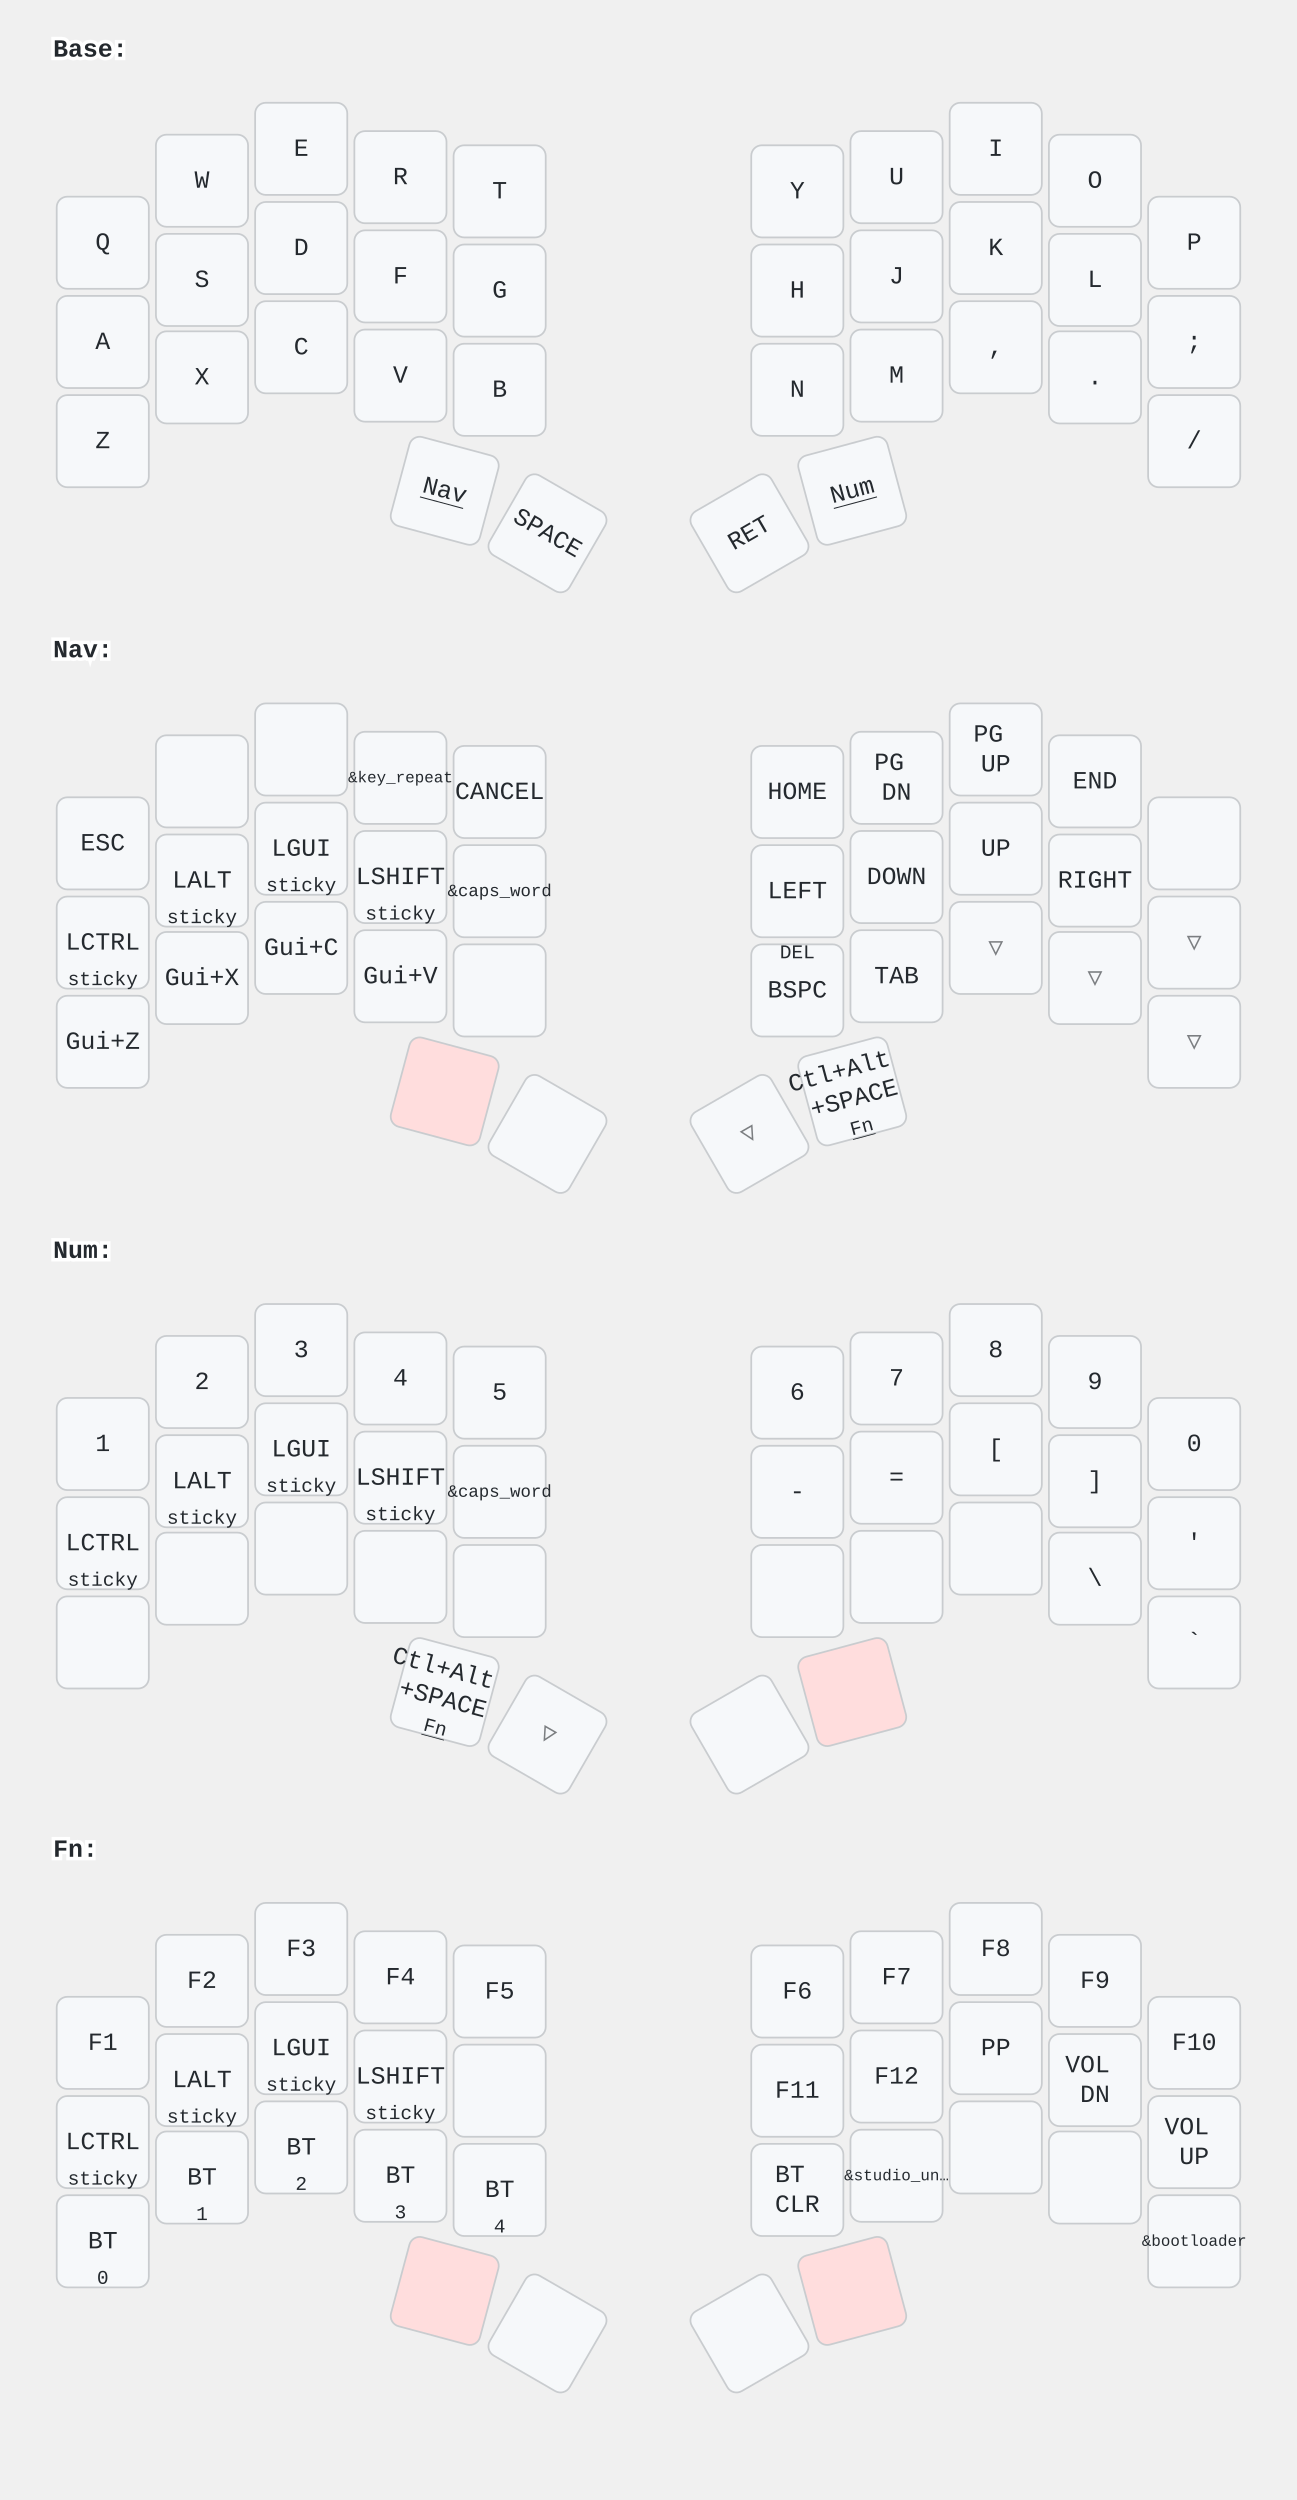
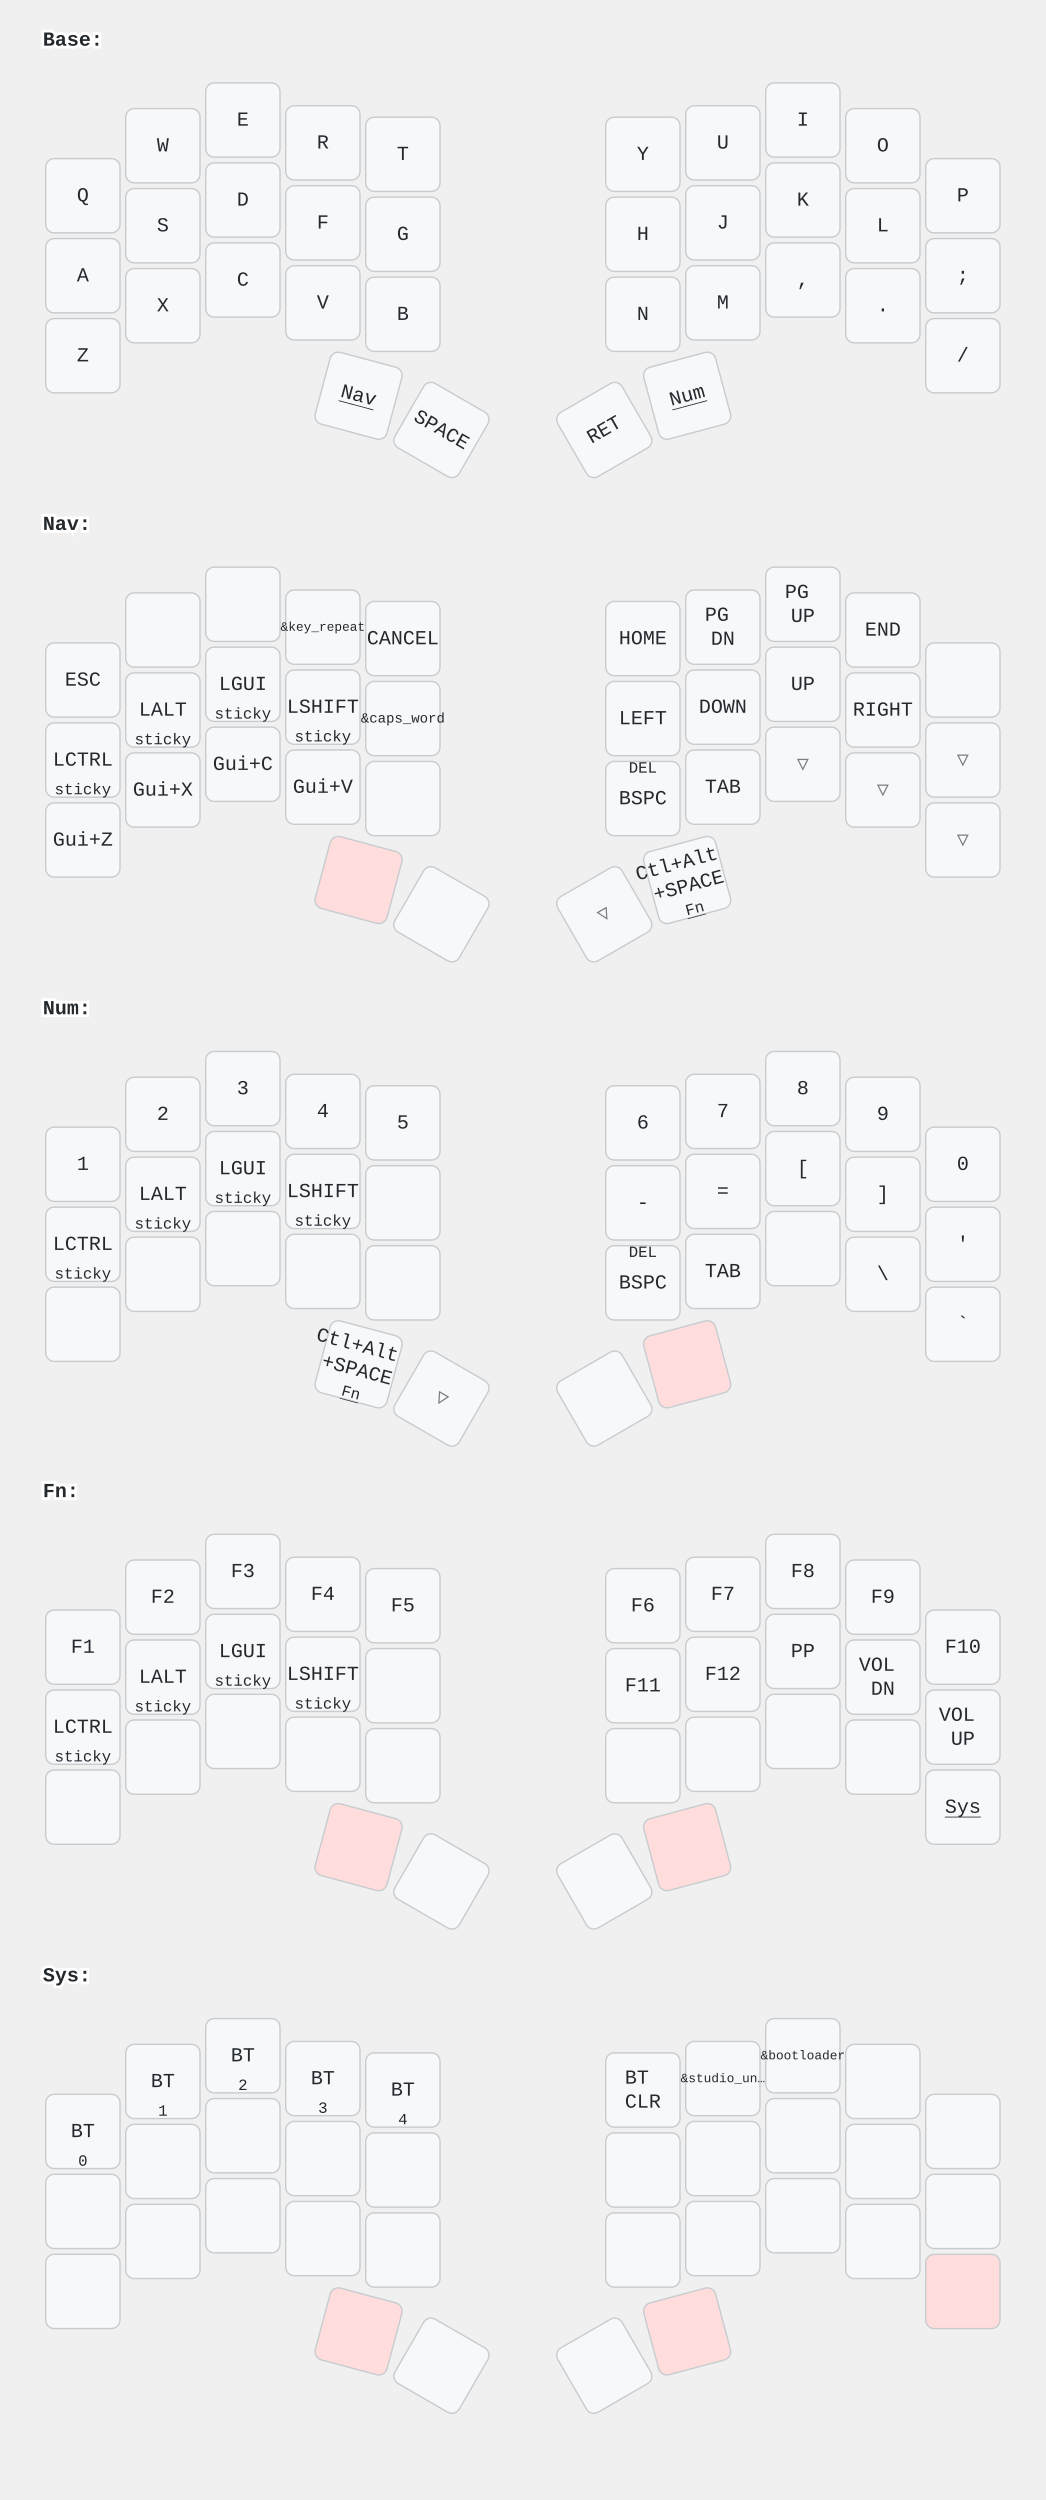
- <svg xmlns="http://www.w3.org/2000/svg" width="732" height="1411" viewBox="0 0 732 1411" class="keymap">
+ <svg xmlns="http://www.w3.org/2000/svg" width="732" height="1750" viewBox="0 0 732 1750" class="keymap">
  <style>/* inherit to force styles through use tags */
svg path {
    fill: inherit;
}

/* font and background color specifications */
svg.keymap {
    font-family: SFMono-Regular,Consolas,Liberation Mono,Menlo,monospace;
    font-size: 14px;
    font-kerning: normal;
    text-rendering: optimizeLegibility;
    fill: #24292e;
}

/* default key styling */
rect.key {
    fill: #f6f8fa;
}

rect.key, rect.combo {
    stroke: #c9cccf;
    stroke-width: 1;
}

/* default key side styling, only used is draw_key_sides is set */
rect.side {
    filter: brightness(90%);
}

/* color accent for combo boxes */
rect.combo, rect.combo-separate {
    fill: #cdf;
}

/* color accent for held keys */
rect.held, rect.combo.held {
    fill: #fdd;
}

/* color accent for ghost (optional) keys */
rect.ghost, rect.combo.ghost {
    stroke-dasharray: 4, 4;
    stroke-width: 2;
}

text {
    text-anchor: middle;
    dominant-baseline: middle;
}

/* styling for layer labels */
text.label {
    font-weight: bold;
    text-anchor: start;
    stroke: white;
    stroke-width: 4;
    paint-order: stroke;
}

/* styling for optional footer */
text.footer {
    text-anchor: end;
    dominant-baseline: auto;
    stroke: white;
    stroke-width: 4;
    paint-order: stroke;
}

/* styling for combo tap, and key non-tap label text */
text.combo, text.hold, text.shifted, text.left, text.right, text.tl, text.tr, text.bl, text.br {
    font-size: 11px;
}

text.hold, text.bl, text.br {
    text-anchor: middle;
    dominant-baseline: auto;
}

text.shifted, text.tl, text.tr {
    text-anchor: middle;
    dominant-baseline: hanging;
}

text.left, text.tl, text.bl {
    text-anchor: start;
}

text.right, text.tr, text.br {
    text-anchor: end;
}

text.layer-activator {
    text-decoration: underline;
}

/* styling for hold/shifted label text in combo box */
text.combo.hold, text.combo.shifted, text.combo.left, text.combo.right {
    font-size: 8px;
}

/* lighter symbol for transparent keys */
text.trans {
    fill: #7b7e81;
}

/* styling for combo dendrons */
path.combo {
    stroke-width: 1;
    stroke: gray;
    fill: none;
}

/* Start Tabler Icons Cleanup */
/* cannot use height/width with glyphs */
.icon-tabler &gt; path {
    fill: inherit;
    stroke: inherit;
    stroke-width: 2;
}
/* hide tabler's default box */
.icon-tabler &gt; path[stroke="none"][fill="none"] {
    visibility: hidden;
}
/* End Tabler Icons Cleanup */
</style>
  <g transform="translate(30, 0)" class="layer-Base">
    <text x="0" y="28" class="label" id="Base">Base:</text>
    <g transform="translate(0, 56)">
      <g transform="translate(28, 81)" class="key keypos-0">
        <rect rx="6" ry="6" x="-26" y="-26" width="52" height="52" class="key" />
        <text x="0" y="0" class="key tap">Q</text>
      </g>
      <g transform="translate(84, 46)" class="key keypos-1">
        <rect rx="6" ry="6" x="-26" y="-26" width="52" height="52" class="key" />
        <text x="0" y="0" class="key tap">W</text>
      </g>
      <g transform="translate(140, 28)" class="key keypos-2">
        <rect rx="6" ry="6" x="-26" y="-26" width="52" height="52" class="key" />
        <text x="0" y="0" class="key tap">E</text>
      </g>
      <g transform="translate(196, 44)" class="key keypos-3">
        <rect rx="6" ry="6" x="-26" y="-26" width="52" height="52" class="key" />
        <text x="0" y="0" class="key tap">R</text>
      </g>
      <g transform="translate(252, 52)" class="key keypos-4">
        <rect rx="6" ry="6" x="-26" y="-26" width="52" height="52" class="key" />
        <text x="0" y="0" class="key tap">T</text>
      </g>
      <g transform="translate(420, 52)" class="key keypos-5">
        <rect rx="6" ry="6" x="-26" y="-26" width="52" height="52" class="key" />
        <text x="0" y="0" class="key tap">Y</text>
      </g>
      <g transform="translate(476, 44)" class="key keypos-6">
        <rect rx="6" ry="6" x="-26" y="-26" width="52" height="52" class="key" />
        <text x="0" y="0" class="key tap">U</text>
      </g>
      <g transform="translate(532, 28)" class="key keypos-7">
        <rect rx="6" ry="6" x="-26" y="-26" width="52" height="52" class="key" />
        <text x="0" y="0" class="key tap">I</text>
      </g>
      <g transform="translate(588, 46)" class="key keypos-8">
        <rect rx="6" ry="6" x="-26" y="-26" width="52" height="52" class="key" />
        <text x="0" y="0" class="key tap">O</text>
      </g>
      <g transform="translate(644, 81)" class="key keypos-9">
        <rect rx="6" ry="6" x="-26" y="-26" width="52" height="52" class="key" />
        <text x="0" y="0" class="key tap">P</text>
      </g>
      <g transform="translate(28, 137)" class="key keypos-10">
        <rect rx="6" ry="6" x="-26" y="-26" width="52" height="52" class="key" />
        <text x="0" y="0" class="key tap">A</text>
      </g>
      <g transform="translate(84, 102)" class="key keypos-11">
        <rect rx="6" ry="6" x="-26" y="-26" width="52" height="52" class="key" />
        <text x="0" y="0" class="key tap">S</text>
      </g>
      <g transform="translate(140, 84)" class="key keypos-12">
        <rect rx="6" ry="6" x="-26" y="-26" width="52" height="52" class="key" />
        <text x="0" y="0" class="key tap">D</text>
      </g>
      <g transform="translate(196, 100)" class="key keypos-13">
        <rect rx="6" ry="6" x="-26" y="-26" width="52" height="52" class="key" />
        <text x="0" y="0" class="key tap">F</text>
      </g>
      <g transform="translate(252, 108)" class="key keypos-14">
        <rect rx="6" ry="6" x="-26" y="-26" width="52" height="52" class="key" />
        <text x="0" y="0" class="key tap">G</text>
      </g>
      <g transform="translate(420, 108)" class="key keypos-15">
        <rect rx="6" ry="6" x="-26" y="-26" width="52" height="52" class="key" />
        <text x="0" y="0" class="key tap">H</text>
      </g>
      <g transform="translate(476, 100)" class="key keypos-16">
        <rect rx="6" ry="6" x="-26" y="-26" width="52" height="52" class="key" />
        <text x="0" y="0" class="key tap">J</text>
      </g>
      <g transform="translate(532, 84)" class="key keypos-17">
        <rect rx="6" ry="6" x="-26" y="-26" width="52" height="52" class="key" />
        <text x="0" y="0" class="key tap">K</text>
      </g>
      <g transform="translate(588, 102)" class="key keypos-18">
        <rect rx="6" ry="6" x="-26" y="-26" width="52" height="52" class="key" />
        <text x="0" y="0" class="key tap">L</text>
      </g>
      <g transform="translate(644, 137)" class="key keypos-19">
        <rect rx="6" ry="6" x="-26" y="-26" width="52" height="52" class="key" />
        <text x="0" y="0" class="key tap">;</text>
      </g>
      <g transform="translate(28, 193)" class="key keypos-20">
        <rect rx="6" ry="6" x="-26" y="-26" width="52" height="52" class="key" />
        <text x="0" y="0" class="key tap">Z</text>
      </g>
-       <g transform="translate(84, 157)" class="key keypos-21">
+       <g transform="translate(84, 158)" class="key keypos-21">
        <rect rx="6" ry="6" x="-26" y="-26" width="52" height="52" class="key" />
        <text x="0" y="0" class="key tap">X</text>
      </g>
      <g transform="translate(140, 140)" class="key keypos-22">
        <rect rx="6" ry="6" x="-26" y="-26" width="52" height="52" class="key" />
        <text x="0" y="0" class="key tap">C</text>
      </g>
      <g transform="translate(196, 156)" class="key keypos-23">
        <rect rx="6" ry="6" x="-26" y="-26" width="52" height="52" class="key" />
        <text x="0" y="0" class="key tap">V</text>
      </g>
      <g transform="translate(252, 164)" class="key keypos-24">
        <rect rx="6" ry="6" x="-26" y="-26" width="52" height="52" class="key" />
        <text x="0" y="0" class="key tap">B</text>
      </g>
      <g transform="translate(420, 164)" class="key keypos-25">
        <rect rx="6" ry="6" x="-26" y="-26" width="52" height="52" class="key" />
        <text x="0" y="0" class="key tap">N</text>
      </g>
      <g transform="translate(476, 156)" class="key keypos-26">
        <rect rx="6" ry="6" x="-26" y="-26" width="52" height="52" class="key" />
        <text x="0" y="0" class="key tap">M</text>
      </g>
      <g transform="translate(532, 140)" class="key keypos-27">
        <rect rx="6" ry="6" x="-26" y="-26" width="52" height="52" class="key" />
        <text x="0" y="0" class="key tap">,</text>
      </g>
-       <g transform="translate(588, 157)" class="key keypos-28">
+       <g transform="translate(588, 158)" class="key keypos-28">
        <rect rx="6" ry="6" x="-26" y="-26" width="52" height="52" class="key" />
        <text x="0" y="0" class="key tap">.</text>
      </g>
      <g transform="translate(644, 193)" class="key keypos-29">
        <rect rx="6" ry="6" x="-26" y="-26" width="52" height="52" class="key" />
        <text x="0" y="0" class="key tap">/</text>
      </g>
      <g transform="translate(221, 221) rotate(15.0)" class="key keypos-30">
        <rect rx="6" ry="6" x="-26" y="-26" width="52" height="52" class="key" />
        <a href="#Nav">
          <text x="0" y="0" class="key tap layer-activator">Nav</text>
        </a>
      </g>
      <g transform="translate(279, 245) rotate(30.0)" class="key keypos-31">
        <rect rx="6" ry="6" x="-26" y="-26" width="52" height="52" class="key" />
        <text x="0" y="0" class="key tap">SPACE</text>
      </g>
      <g transform="translate(393, 245) rotate(-30.0)" class="key keypos-32">
        <rect rx="6" ry="6" x="-26" y="-26" width="52" height="52" class="key" />
        <text x="0" y="0" class="key tap">RET</text>
      </g>
      <g transform="translate(451, 221) rotate(-15.0)" class="key keypos-33">
        <rect rx="6" ry="6" x="-26" y="-26" width="52" height="52" class="key" />
        <a href="#Num">
          <text x="0" y="0" class="key tap layer-activator">Num</text>
        </a>
      </g>
    </g>
  </g>
  <g transform="translate(30, 339)" class="layer-Nav">
    <text x="0" y="28" class="label" id="Nav">Nav:</text>
    <g transform="translate(0, 56)">
      <g transform="translate(28, 81)" class="key keypos-0">
        <rect rx="6" ry="6" x="-26" y="-26" width="52" height="52" class="key" />
        <text x="0" y="0" class="key tap">ESC</text>
      </g>
      <g transform="translate(84, 46)" class="key keypos-1">
        <rect rx="6" ry="6" x="-26" y="-26" width="52" height="52" class="key" />
      </g>
      <g transform="translate(140, 28)" class="key keypos-2">
        <rect rx="6" ry="6" x="-26" y="-26" width="52" height="52" class="key" />
      </g>
      <g transform="translate(196, 44)" class="key keypos-3">
        <rect rx="6" ry="6" x="-26" y="-26" width="52" height="52" class="key" />
        <text x="0" y="0" class="key tap">
          <tspan style="font-size: 64%">&amp;key_repeat</tspan>
        </text>
      </g>
      <g transform="translate(252, 52)" class="key keypos-4">
        <rect rx="6" ry="6" x="-26" y="-26" width="52" height="52" class="key" />
        <text x="0" y="0" class="key tap">CANCEL</text>
      </g>
      <g transform="translate(420, 52)" class="key keypos-5">
        <rect rx="6" ry="6" x="-26" y="-26" width="52" height="52" class="key" />
        <text x="0" y="0" class="key tap">HOME</text>
      </g>
      <g transform="translate(476, 44)" class="key keypos-6">
        <rect rx="6" ry="6" x="-26" y="-26" width="52" height="52" class="key" />
        <text x="0" y="0" class="key tap">
          <tspan x="0" dy="-0.6em">PG</tspan>
          <tspan x="0" dy="1.2em">DN</tspan>
        </text>
      </g>
      <g transform="translate(532, 28)" class="key keypos-7">
        <rect rx="6" ry="6" x="-26" y="-26" width="52" height="52" class="key" />
        <text x="0" y="0" class="key tap">
          <tspan x="0" dy="-0.6em">PG</tspan>
          <tspan x="0" dy="1.2em">UP</tspan>
        </text>
      </g>
      <g transform="translate(588, 46)" class="key keypos-8">
        <rect rx="6" ry="6" x="-26" y="-26" width="52" height="52" class="key" />
        <text x="0" y="0" class="key tap">END</text>
      </g>
      <g transform="translate(644, 81)" class="key keypos-9">
        <rect rx="6" ry="6" x="-26" y="-26" width="52" height="52" class="key" />
      </g>
      <g transform="translate(28, 137)" class="key keypos-10">
        <rect rx="6" ry="6" x="-26" y="-26" width="52" height="52" class="key" />
        <text x="0" y="0" class="key tap">LCTRL</text>
        <text x="0" y="24" class="key hold">sticky</text>
      </g>
      <g transform="translate(84, 102)" class="key keypos-11">
        <rect rx="6" ry="6" x="-26" y="-26" width="52" height="52" class="key" />
        <text x="0" y="0" class="key tap">LALT</text>
        <text x="0" y="24" class="key hold">sticky</text>
      </g>
      <g transform="translate(140, 84)" class="key keypos-12">
        <rect rx="6" ry="6" x="-26" y="-26" width="52" height="52" class="key" />
        <text x="0" y="0" class="key tap">LGUI</text>
        <text x="0" y="24" class="key hold">sticky</text>
      </g>
      <g transform="translate(196, 100)" class="key keypos-13">
        <rect rx="6" ry="6" x="-26" y="-26" width="52" height="52" class="key" />
        <text x="0" y="0" class="key tap">LSHIFT</text>
        <text x="0" y="24" class="key hold">sticky</text>
      </g>
      <g transform="translate(252, 108)" class="key keypos-14">
        <rect rx="6" ry="6" x="-26" y="-26" width="52" height="52" class="key" />
        <text x="0" y="0" class="key tap">
          <tspan style="font-size: 70%">&amp;caps_word</tspan>
        </text>
      </g>
      <g transform="translate(420, 108)" class="key keypos-15">
        <rect rx="6" ry="6" x="-26" y="-26" width="52" height="52" class="key" />
        <text x="0" y="0" class="key tap">LEFT</text>
      </g>
      <g transform="translate(476, 100)" class="key keypos-16">
        <rect rx="6" ry="6" x="-26" y="-26" width="52" height="52" class="key" />
        <text x="0" y="0" class="key tap">DOWN</text>
      </g>
      <g transform="translate(532, 84)" class="key keypos-17">
        <rect rx="6" ry="6" x="-26" y="-26" width="52" height="52" class="key" />
        <text x="0" y="0" class="key tap">UP</text>
      </g>
      <g transform="translate(588, 102)" class="key keypos-18">
        <rect rx="6" ry="6" x="-26" y="-26" width="52" height="52" class="key" />
        <text x="0" y="0" class="key tap">RIGHT</text>
      </g>
      <g transform="translate(644, 137)" class="key trans keypos-19">
        <rect rx="6" ry="6" x="-26" y="-26" width="52" height="52" class="key trans" />
        <text x="0" y="0" class="key trans tap">▽</text>
      </g>
      <g transform="translate(28, 193)" class="key keypos-20">
        <rect rx="6" ry="6" x="-26" y="-26" width="52" height="52" class="key" />
        <text x="0" y="0" class="key tap">Gui+Z</text>
      </g>
-       <g transform="translate(84, 157)" class="key keypos-21">
+       <g transform="translate(84, 158)" class="key keypos-21">
        <rect rx="6" ry="6" x="-26" y="-26" width="52" height="52" class="key" />
        <text x="0" y="0" class="key tap">Gui+X</text>
      </g>
      <g transform="translate(140, 140)" class="key keypos-22">
        <rect rx="6" ry="6" x="-26" y="-26" width="52" height="52" class="key" />
        <text x="0" y="0" class="key tap">Gui+C</text>
      </g>
      <g transform="translate(196, 156)" class="key keypos-23">
        <rect rx="6" ry="6" x="-26" y="-26" width="52" height="52" class="key" />
        <text x="0" y="0" class="key tap">Gui+V</text>
      </g>
      <g transform="translate(252, 164)" class="key keypos-24">
        <rect rx="6" ry="6" x="-26" y="-26" width="52" height="52" class="key" />
      </g>
      <g transform="translate(420, 164)" class="key keypos-25">
        <rect rx="6" ry="6" x="-26" y="-26" width="52" height="52" class="key" />
        <text x="0" y="0" class="key tap">BSPC</text>
        <text x="0" y="-24" class="key shifted">DEL</text>
      </g>
      <g transform="translate(476, 156)" class="key keypos-26">
        <rect rx="6" ry="6" x="-26" y="-26" width="52" height="52" class="key" />
        <text x="0" y="0" class="key tap">TAB</text>
      </g>
      <g transform="translate(532, 140)" class="key trans keypos-27">
        <rect rx="6" ry="6" x="-26" y="-26" width="52" height="52" class="key trans" />
        <text x="0" y="0" class="key trans tap">▽</text>
      </g>
-       <g transform="translate(588, 157)" class="key trans keypos-28">
+       <g transform="translate(588, 158)" class="key trans keypos-28">
        <rect rx="6" ry="6" x="-26" y="-26" width="52" height="52" class="key trans" />
        <text x="0" y="0" class="key trans tap">▽</text>
      </g>
      <g transform="translate(644, 193)" class="key trans keypos-29">
        <rect rx="6" ry="6" x="-26" y="-26" width="52" height="52" class="key trans" />
        <text x="0" y="0" class="key trans tap">▽</text>
      </g>
      <g transform="translate(221, 221) rotate(15.0)" class="key held keypos-30">
        <rect rx="6" ry="6" x="-26" y="-26" width="52" height="52" class="key held" />
      </g>
      <g transform="translate(279, 245) rotate(30.0)" class="key keypos-31">
        <rect rx="6" ry="6" x="-26" y="-26" width="52" height="52" class="key" />
      </g>
      <g transform="translate(393, 245) rotate(-30.0)" class="key trans keypos-32">
        <rect rx="6" ry="6" x="-26" y="-26" width="52" height="52" class="key trans" />
        <text x="0" y="0" class="key trans tap">▽</text>
      </g>
      <g transform="translate(451, 221) rotate(-15.0)" class="key keypos-33">
        <rect rx="6" ry="6" x="-26" y="-26" width="52" height="52" class="key" />
        <text x="0" y="0" class="key tap">
          <tspan x="0" dy="-0.9em">Ctl+Alt</tspan>
          <tspan x="0" dy="1.2em">+SPACE</tspan>
        </text>
        <a href="#Fn">
          <text x="0" y="24" class="key hold layer-activator">Fn</text>
        </a>
      </g>
    </g>
  </g>
  <g transform="translate(30, 678)" class="layer-Num">
    <text x="0" y="28" class="label" id="Num">Num:</text>
    <g transform="translate(0, 56)">
      <g transform="translate(28, 81)" class="key keypos-0">
        <rect rx="6" ry="6" x="-26" y="-26" width="52" height="52" class="key" />
        <text x="0" y="0" class="key tap">1</text>
      </g>
      <g transform="translate(84, 46)" class="key keypos-1">
        <rect rx="6" ry="6" x="-26" y="-26" width="52" height="52" class="key" />
        <text x="0" y="0" class="key tap">2</text>
      </g>
      <g transform="translate(140, 28)" class="key keypos-2">
        <rect rx="6" ry="6" x="-26" y="-26" width="52" height="52" class="key" />
        <text x="0" y="0" class="key tap">3</text>
      </g>
      <g transform="translate(196, 44)" class="key keypos-3">
        <rect rx="6" ry="6" x="-26" y="-26" width="52" height="52" class="key" />
        <text x="0" y="0" class="key tap">4</text>
      </g>
      <g transform="translate(252, 52)" class="key keypos-4">
        <rect rx="6" ry="6" x="-26" y="-26" width="52" height="52" class="key" />
        <text x="0" y="0" class="key tap">5</text>
      </g>
      <g transform="translate(420, 52)" class="key keypos-5">
        <rect rx="6" ry="6" x="-26" y="-26" width="52" height="52" class="key" />
        <text x="0" y="0" class="key tap">6</text>
      </g>
      <g transform="translate(476, 44)" class="key keypos-6">
        <rect rx="6" ry="6" x="-26" y="-26" width="52" height="52" class="key" />
        <text x="0" y="0" class="key tap">7</text>
      </g>
      <g transform="translate(532, 28)" class="key keypos-7">
        <rect rx="6" ry="6" x="-26" y="-26" width="52" height="52" class="key" />
        <text x="0" y="0" class="key tap">8</text>
      </g>
      <g transform="translate(588, 46)" class="key keypos-8">
        <rect rx="6" ry="6" x="-26" y="-26" width="52" height="52" class="key" />
        <text x="0" y="0" class="key tap">9</text>
      </g>
      <g transform="translate(644, 81)" class="key keypos-9">
        <rect rx="6" ry="6" x="-26" y="-26" width="52" height="52" class="key" />
        <text x="0" y="0" class="key tap">0</text>
      </g>
      <g transform="translate(28, 137)" class="key keypos-10">
        <rect rx="6" ry="6" x="-26" y="-26" width="52" height="52" class="key" />
        <text x="0" y="0" class="key tap">LCTRL</text>
        <text x="0" y="24" class="key hold">sticky</text>
      </g>
      <g transform="translate(84, 102)" class="key keypos-11">
        <rect rx="6" ry="6" x="-26" y="-26" width="52" height="52" class="key" />
        <text x="0" y="0" class="key tap">LALT</text>
        <text x="0" y="24" class="key hold">sticky</text>
      </g>
      <g transform="translate(140, 84)" class="key keypos-12">
        <rect rx="6" ry="6" x="-26" y="-26" width="52" height="52" class="key" />
        <text x="0" y="0" class="key tap">LGUI</text>
        <text x="0" y="24" class="key hold">sticky</text>
      </g>
      <g transform="translate(196, 100)" class="key keypos-13">
        <rect rx="6" ry="6" x="-26" y="-26" width="52" height="52" class="key" />
        <text x="0" y="0" class="key tap">LSHIFT</text>
        <text x="0" y="24" class="key hold">sticky</text>
      </g>
      <g transform="translate(252, 108)" class="key keypos-14">
        <rect rx="6" ry="6" x="-26" y="-26" width="52" height="52" class="key" />
-         <text x="0" y="0" class="key tap">
-           <tspan style="font-size: 70%">&amp;caps_word</tspan>
-         </text>
      </g>
      <g transform="translate(420, 108)" class="key keypos-15">
        <rect rx="6" ry="6" x="-26" y="-26" width="52" height="52" class="key" />
        <text x="0" y="0" class="key tap">-</text>
      </g>
      <g transform="translate(476, 100)" class="key keypos-16">
        <rect rx="6" ry="6" x="-26" y="-26" width="52" height="52" class="key" />
        <text x="0" y="0" class="key tap">=</text>
      </g>
      <g transform="translate(532, 84)" class="key keypos-17">
        <rect rx="6" ry="6" x="-26" y="-26" width="52" height="52" class="key" />
        <text x="0" y="0" class="key tap">[</text>
      </g>
      <g transform="translate(588, 102)" class="key keypos-18">
        <rect rx="6" ry="6" x="-26" y="-26" width="52" height="52" class="key" />
        <text x="0" y="0" class="key tap">]</text>
      </g>
      <g transform="translate(644, 137)" class="key keypos-19">
        <rect rx="6" ry="6" x="-26" y="-26" width="52" height="52" class="key" />
        <text x="0" y="0" class="key tap">'</text>
      </g>
      <g transform="translate(28, 193)" class="key keypos-20">
        <rect rx="6" ry="6" x="-26" y="-26" width="52" height="52" class="key" />
      </g>
-       <g transform="translate(84, 157)" class="key keypos-21">
+       <g transform="translate(84, 158)" class="key keypos-21">
        <rect rx="6" ry="6" x="-26" y="-26" width="52" height="52" class="key" />
      </g>
      <g transform="translate(140, 140)" class="key keypos-22">
        <rect rx="6" ry="6" x="-26" y="-26" width="52" height="52" class="key" />
      </g>
      <g transform="translate(196, 156)" class="key keypos-23">
        <rect rx="6" ry="6" x="-26" y="-26" width="52" height="52" class="key" />
      </g>
      <g transform="translate(252, 164)" class="key keypos-24">
        <rect rx="6" ry="6" x="-26" y="-26" width="52" height="52" class="key" />
      </g>
      <g transform="translate(420, 164)" class="key keypos-25">
        <rect rx="6" ry="6" x="-26" y="-26" width="52" height="52" class="key" />
+         <text x="0" y="0" class="key tap">BSPC</text>
+         <text x="0" y="-24" class="key shifted">DEL</text>
      </g>
      <g transform="translate(476, 156)" class="key keypos-26">
        <rect rx="6" ry="6" x="-26" y="-26" width="52" height="52" class="key" />
+         <text x="0" y="0" class="key tap">TAB</text>
      </g>
      <g transform="translate(532, 140)" class="key keypos-27">
        <rect rx="6" ry="6" x="-26" y="-26" width="52" height="52" class="key" />
      </g>
-       <g transform="translate(588, 157)" class="key keypos-28">
+       <g transform="translate(588, 158)" class="key keypos-28">
        <rect rx="6" ry="6" x="-26" y="-26" width="52" height="52" class="key" />
        <text x="0" y="0" class="key tap">\</text>
      </g>
      <g transform="translate(644, 193)" class="key keypos-29">
        <rect rx="6" ry="6" x="-26" y="-26" width="52" height="52" class="key" />
        <text x="0" y="0" class="key tap">`</text>
      </g>
      <g transform="translate(221, 221) rotate(15.0)" class="key keypos-30">
        <rect rx="6" ry="6" x="-26" y="-26" width="52" height="52" class="key" />
        <text x="0" y="0" class="key tap">
          <tspan x="0" dy="-0.9em">Ctl+Alt</tspan>
          <tspan x="0" dy="1.2em">+SPACE</tspan>
        </text>
        <a href="#Fn">
          <text x="0" y="24" class="key hold layer-activator">Fn</text>
        </a>
      </g>
      <g transform="translate(279, 245) rotate(30.0)" class="key trans keypos-31">
        <rect rx="6" ry="6" x="-26" y="-26" width="52" height="52" class="key trans" />
        <text x="0" y="0" class="key trans tap">▽</text>
      </g>
      <g transform="translate(393, 245) rotate(-30.0)" class="key keypos-32">
        <rect rx="6" ry="6" x="-26" y="-26" width="52" height="52" class="key" />
      </g>
      <g transform="translate(451, 221) rotate(-15.0)" class="key held keypos-33">
        <rect rx="6" ry="6" x="-26" y="-26" width="52" height="52" class="key held" />
      </g>
    </g>
  </g>
  <g transform="translate(30, 1016)" class="layer-Fn">
    <text x="0" y="28" class="label" id="Fn">Fn:</text>
    <g transform="translate(0, 56)">
      <g transform="translate(28, 81)" class="key keypos-0">
        <rect rx="6" ry="6" x="-26" y="-26" width="52" height="52" class="key" />
        <text x="0" y="0" class="key tap">F1</text>
      </g>
      <g transform="translate(84, 46)" class="key keypos-1">
        <rect rx="6" ry="6" x="-26" y="-26" width="52" height="52" class="key" />
        <text x="0" y="0" class="key tap">F2</text>
      </g>
      <g transform="translate(140, 28)" class="key keypos-2">
        <rect rx="6" ry="6" x="-26" y="-26" width="52" height="52" class="key" />
        <text x="0" y="0" class="key tap">F3</text>
      </g>
      <g transform="translate(196, 44)" class="key keypos-3">
        <rect rx="6" ry="6" x="-26" y="-26" width="52" height="52" class="key" />
        <text x="0" y="0" class="key tap">F4</text>
      </g>
      <g transform="translate(252, 52)" class="key keypos-4">
        <rect rx="6" ry="6" x="-26" y="-26" width="52" height="52" class="key" />
        <text x="0" y="0" class="key tap">F5</text>
      </g>
      <g transform="translate(420, 52)" class="key keypos-5">
        <rect rx="6" ry="6" x="-26" y="-26" width="52" height="52" class="key" />
        <text x="0" y="0" class="key tap">F6</text>
      </g>
      <g transform="translate(476, 44)" class="key keypos-6">
        <rect rx="6" ry="6" x="-26" y="-26" width="52" height="52" class="key" />
        <text x="0" y="0" class="key tap">F7</text>
      </g>
      <g transform="translate(532, 28)" class="key keypos-7">
        <rect rx="6" ry="6" x="-26" y="-26" width="52" height="52" class="key" />
        <text x="0" y="0" class="key tap">F8</text>
      </g>
      <g transform="translate(588, 46)" class="key keypos-8">
        <rect rx="6" ry="6" x="-26" y="-26" width="52" height="52" class="key" />
        <text x="0" y="0" class="key tap">F9</text>
      </g>
      <g transform="translate(644, 81)" class="key keypos-9">
        <rect rx="6" ry="6" x="-26" y="-26" width="52" height="52" class="key" />
        <text x="0" y="0" class="key tap">F10</text>
      </g>
      <g transform="translate(28, 137)" class="key keypos-10">
        <rect rx="6" ry="6" x="-26" y="-26" width="52" height="52" class="key" />
        <text x="0" y="0" class="key tap">LCTRL</text>
        <text x="0" y="24" class="key hold">sticky</text>
      </g>
      <g transform="translate(84, 102)" class="key keypos-11">
        <rect rx="6" ry="6" x="-26" y="-26" width="52" height="52" class="key" />
        <text x="0" y="0" class="key tap">LALT</text>
        <text x="0" y="24" class="key hold">sticky</text>
      </g>
      <g transform="translate(140, 84)" class="key keypos-12">
        <rect rx="6" ry="6" x="-26" y="-26" width="52" height="52" class="key" />
        <text x="0" y="0" class="key tap">LGUI</text>
        <text x="0" y="24" class="key hold">sticky</text>
      </g>
      <g transform="translate(196, 100)" class="key keypos-13">
        <rect rx="6" ry="6" x="-26" y="-26" width="52" height="52" class="key" />
        <text x="0" y="0" class="key tap">LSHIFT</text>
        <text x="0" y="24" class="key hold">sticky</text>
      </g>
      <g transform="translate(252, 108)" class="key keypos-14">
        <rect rx="6" ry="6" x="-26" y="-26" width="52" height="52" class="key" />
      </g>
      <g transform="translate(420, 108)" class="key keypos-15">
        <rect rx="6" ry="6" x="-26" y="-26" width="52" height="52" class="key" />
        <text x="0" y="0" class="key tap">F11</text>
      </g>
      <g transform="translate(476, 100)" class="key keypos-16">
        <rect rx="6" ry="6" x="-26" y="-26" width="52" height="52" class="key" />
        <text x="0" y="0" class="key tap">F12</text>
      </g>
      <g transform="translate(532, 84)" class="key keypos-17">
        <rect rx="6" ry="6" x="-26" y="-26" width="52" height="52" class="key" />
        <text x="0" y="0" class="key tap">PP</text>
      </g>
      <g transform="translate(588, 102)" class="key keypos-18">
        <rect rx="6" ry="6" x="-26" y="-26" width="52" height="52" class="key" />
        <text x="0" y="0" class="key tap">
          <tspan x="0" dy="-0.6em">VOL</tspan>
          <tspan x="0" dy="1.2em">DN</tspan>
        </text>
      </g>
      <g transform="translate(644, 137)" class="key keypos-19">
        <rect rx="6" ry="6" x="-26" y="-26" width="52" height="52" class="key" />
        <text x="0" y="0" class="key tap">
          <tspan x="0" dy="-0.6em">VOL</tspan>
          <tspan x="0" dy="1.2em">UP</tspan>
        </text>
      </g>
      <g transform="translate(28, 193)" class="key keypos-20">
        <rect rx="6" ry="6" x="-26" y="-26" width="52" height="52" class="key" />
+       </g>
+       <g transform="translate(84, 158)" class="key keypos-21">
+         <rect rx="6" ry="6" x="-26" y="-26" width="52" height="52" class="key" />
+       </g>
+       <g transform="translate(140, 140)" class="key keypos-22">
+         <rect rx="6" ry="6" x="-26" y="-26" width="52" height="52" class="key" />
+       </g>
+       <g transform="translate(196, 156)" class="key keypos-23">
+         <rect rx="6" ry="6" x="-26" y="-26" width="52" height="52" class="key" />
+       </g>
+       <g transform="translate(252, 164)" class="key keypos-24">
+         <rect rx="6" ry="6" x="-26" y="-26" width="52" height="52" class="key" />
+       </g>
+       <g transform="translate(420, 164)" class="key keypos-25">
+         <rect rx="6" ry="6" x="-26" y="-26" width="52" height="52" class="key" />
+       </g>
+       <g transform="translate(476, 156)" class="key keypos-26">
+         <rect rx="6" ry="6" x="-26" y="-26" width="52" height="52" class="key" />
+       </g>
+       <g transform="translate(532, 140)" class="key keypos-27">
+         <rect rx="6" ry="6" x="-26" y="-26" width="52" height="52" class="key" />
+       </g>
+       <g transform="translate(588, 158)" class="key keypos-28">
+         <rect rx="6" ry="6" x="-26" y="-26" width="52" height="52" class="key" />
+       </g>
+       <g transform="translate(644, 193)" class="key keypos-29">
+         <rect rx="6" ry="6" x="-26" y="-26" width="52" height="52" class="key" />
+         <a href="#Sys">
+           <text x="0" y="0" class="key tap layer-activator">Sys</text>
+         </a>
+       </g>
+       <g transform="translate(221, 221) rotate(15.0)" class="key held keypos-30">
+         <rect rx="6" ry="6" x="-26" y="-26" width="52" height="52" class="key held" />
+       </g>
+       <g transform="translate(279, 245) rotate(30.0)" class="key keypos-31">
+         <rect rx="6" ry="6" x="-26" y="-26" width="52" height="52" class="key" />
+       </g>
+       <g transform="translate(393, 245) rotate(-30.0)" class="key keypos-32">
+         <rect rx="6" ry="6" x="-26" y="-26" width="52" height="52" class="key" />
+       </g>
+       <g transform="translate(451, 221) rotate(-15.0)" class="key held keypos-33">
+         <rect rx="6" ry="6" x="-26" y="-26" width="52" height="52" class="key held" />
+       </g>
+     </g>
+   </g>
+   <g transform="translate(30, 1355)" class="layer-Sys">
+     <text x="0" y="28" class="label" id="Sys">Sys:</text>
+     <g transform="translate(0, 56)">
+       <g transform="translate(28, 81)" class="key keypos-0">
+         <rect rx="6" ry="6" x="-26" y="-26" width="52" height="52" class="key" />
        <text x="0" y="0" class="key tap">BT</text>
        <text x="0" y="24" class="key hold">0</text>
      </g>
-       <g transform="translate(84, 157)" class="key keypos-21">
+       <g transform="translate(84, 46)" class="key keypos-1">
        <rect rx="6" ry="6" x="-26" y="-26" width="52" height="52" class="key" />
        <text x="0" y="0" class="key tap">BT</text>
        <text x="0" y="24" class="key hold">1</text>
      </g>
-       <g transform="translate(140, 140)" class="key keypos-22">
+       <g transform="translate(140, 28)" class="key keypos-2">
        <rect rx="6" ry="6" x="-26" y="-26" width="52" height="52" class="key" />
        <text x="0" y="0" class="key tap">BT</text>
        <text x="0" y="24" class="key hold">2</text>
      </g>
-       <g transform="translate(196, 156)" class="key keypos-23">
+       <g transform="translate(196, 44)" class="key keypos-3">
        <rect rx="6" ry="6" x="-26" y="-26" width="52" height="52" class="key" />
        <text x="0" y="0" class="key tap">BT</text>
        <text x="0" y="24" class="key hold">3</text>
      </g>
-       <g transform="translate(252, 164)" class="key keypos-24">
+       <g transform="translate(252, 52)" class="key keypos-4">
        <rect rx="6" ry="6" x="-26" y="-26" width="52" height="52" class="key" />
        <text x="0" y="0" class="key tap">BT</text>
        <text x="0" y="24" class="key hold">4</text>
      </g>
-       <g transform="translate(420, 164)" class="key keypos-25">
+       <g transform="translate(420, 52)" class="key keypos-5">
        <rect rx="6" ry="6" x="-26" y="-26" width="52" height="52" class="key" />
        <text x="0" y="0" class="key tap">
          <tspan x="0" dy="-0.6em">BT</tspan>
          <tspan x="0" dy="1.2em">CLR</tspan>
        </text>
      </g>
+       <g transform="translate(476, 44)" class="key keypos-6">
+         <rect rx="6" ry="6" x="-26" y="-26" width="52" height="52" class="key" />
+         <text x="0" y="0" class="key tap">
+           <tspan style="font-size: 64%">&amp;studio_un…</tspan>
+         </text>
+       </g>
+       <g transform="translate(532, 28)" class="key keypos-7">
+         <rect rx="6" ry="6" x="-26" y="-26" width="52" height="52" class="key" />
+         <text x="0" y="0" class="key tap">
+           <tspan style="font-size: 64%">&amp;bootloader</tspan>
+         </text>
+       </g>
+       <g transform="translate(588, 46)" class="key keypos-8">
+         <rect rx="6" ry="6" x="-26" y="-26" width="52" height="52" class="key" />
+       </g>
+       <g transform="translate(644, 81)" class="key keypos-9">
+         <rect rx="6" ry="6" x="-26" y="-26" width="52" height="52" class="key" />
+       </g>
+       <g transform="translate(28, 137)" class="key keypos-10">
+         <rect rx="6" ry="6" x="-26" y="-26" width="52" height="52" class="key" />
+       </g>
+       <g transform="translate(84, 102)" class="key keypos-11">
+         <rect rx="6" ry="6" x="-26" y="-26" width="52" height="52" class="key" />
+       </g>
+       <g transform="translate(140, 84)" class="key keypos-12">
+         <rect rx="6" ry="6" x="-26" y="-26" width="52" height="52" class="key" />
+       </g>
+       <g transform="translate(196, 100)" class="key keypos-13">
+         <rect rx="6" ry="6" x="-26" y="-26" width="52" height="52" class="key" />
+       </g>
+       <g transform="translate(252, 108)" class="key keypos-14">
+         <rect rx="6" ry="6" x="-26" y="-26" width="52" height="52" class="key" />
+       </g>
+       <g transform="translate(420, 108)" class="key keypos-15">
+         <rect rx="6" ry="6" x="-26" y="-26" width="52" height="52" class="key" />
+       </g>
+       <g transform="translate(476, 100)" class="key keypos-16">
+         <rect rx="6" ry="6" x="-26" y="-26" width="52" height="52" class="key" />
+       </g>
+       <g transform="translate(532, 84)" class="key keypos-17">
+         <rect rx="6" ry="6" x="-26" y="-26" width="52" height="52" class="key" />
+       </g>
+       <g transform="translate(588, 102)" class="key keypos-18">
+         <rect rx="6" ry="6" x="-26" y="-26" width="52" height="52" class="key" />
+       </g>
+       <g transform="translate(644, 137)" class="key keypos-19">
+         <rect rx="6" ry="6" x="-26" y="-26" width="52" height="52" class="key" />
+       </g>
+       <g transform="translate(28, 193)" class="key keypos-20">
+         <rect rx="6" ry="6" x="-26" y="-26" width="52" height="52" class="key" />
+       </g>
+       <g transform="translate(84, 158)" class="key keypos-21">
+         <rect rx="6" ry="6" x="-26" y="-26" width="52" height="52" class="key" />
+       </g>
+       <g transform="translate(140, 140)" class="key keypos-22">
+         <rect rx="6" ry="6" x="-26" y="-26" width="52" height="52" class="key" />
+       </g>
+       <g transform="translate(196, 156)" class="key keypos-23">
+         <rect rx="6" ry="6" x="-26" y="-26" width="52" height="52" class="key" />
+       </g>
+       <g transform="translate(252, 164)" class="key keypos-24">
+         <rect rx="6" ry="6" x="-26" y="-26" width="52" height="52" class="key" />
+       </g>
+       <g transform="translate(420, 164)" class="key keypos-25">
+         <rect rx="6" ry="6" x="-26" y="-26" width="52" height="52" class="key" />
+       </g>
      <g transform="translate(476, 156)" class="key keypos-26">
        <rect rx="6" ry="6" x="-26" y="-26" width="52" height="52" class="key" />
-         <text x="0" y="0" class="key tap">
-           <tspan style="font-size: 64%">&amp;studio_un…</tspan>
-         </text>
      </g>
      <g transform="translate(532, 140)" class="key keypos-27">
        <rect rx="6" ry="6" x="-26" y="-26" width="52" height="52" class="key" />
      </g>
-       <g transform="translate(588, 157)" class="key keypos-28">
-         <rect rx="6" ry="6" x="-26" y="-26" width="52" height="52" class="key" />
-       </g>
-       <g transform="translate(644, 193)" class="key keypos-29">
-         <rect rx="6" ry="6" x="-26" y="-26" width="52" height="52" class="key" />
-         <text x="0" y="0" class="key tap">
-           <tspan style="font-size: 64%">&amp;bootloader</tspan>
-         </text>
+       <g transform="translate(588, 158)" class="key keypos-28">
+         <rect rx="6" ry="6" x="-26" y="-26" width="52" height="52" class="key" />
+       </g>
+       <g transform="translate(644, 193)" class="key held keypos-29">
+         <rect rx="6" ry="6" x="-26" y="-26" width="52" height="52" class="key held" />
      </g>
      <g transform="translate(221, 221) rotate(15.0)" class="key held keypos-30">
        <rect rx="6" ry="6" x="-26" y="-26" width="52" height="52" class="key held" />
      </g>
      <g transform="translate(279, 245) rotate(30.0)" class="key keypos-31">
        <rect rx="6" ry="6" x="-26" y="-26" width="52" height="52" class="key" />
      </g>
      <g transform="translate(393, 245) rotate(-30.0)" class="key keypos-32">
        <rect rx="6" ry="6" x="-26" y="-26" width="52" height="52" class="key" />
      </g>
      <g transform="translate(451, 221) rotate(-15.0)" class="key held keypos-33">
        <rect rx="6" ry="6" x="-26" y="-26" width="52" height="52" class="key held" />
      </g>
    </g>
  </g>
</svg>
